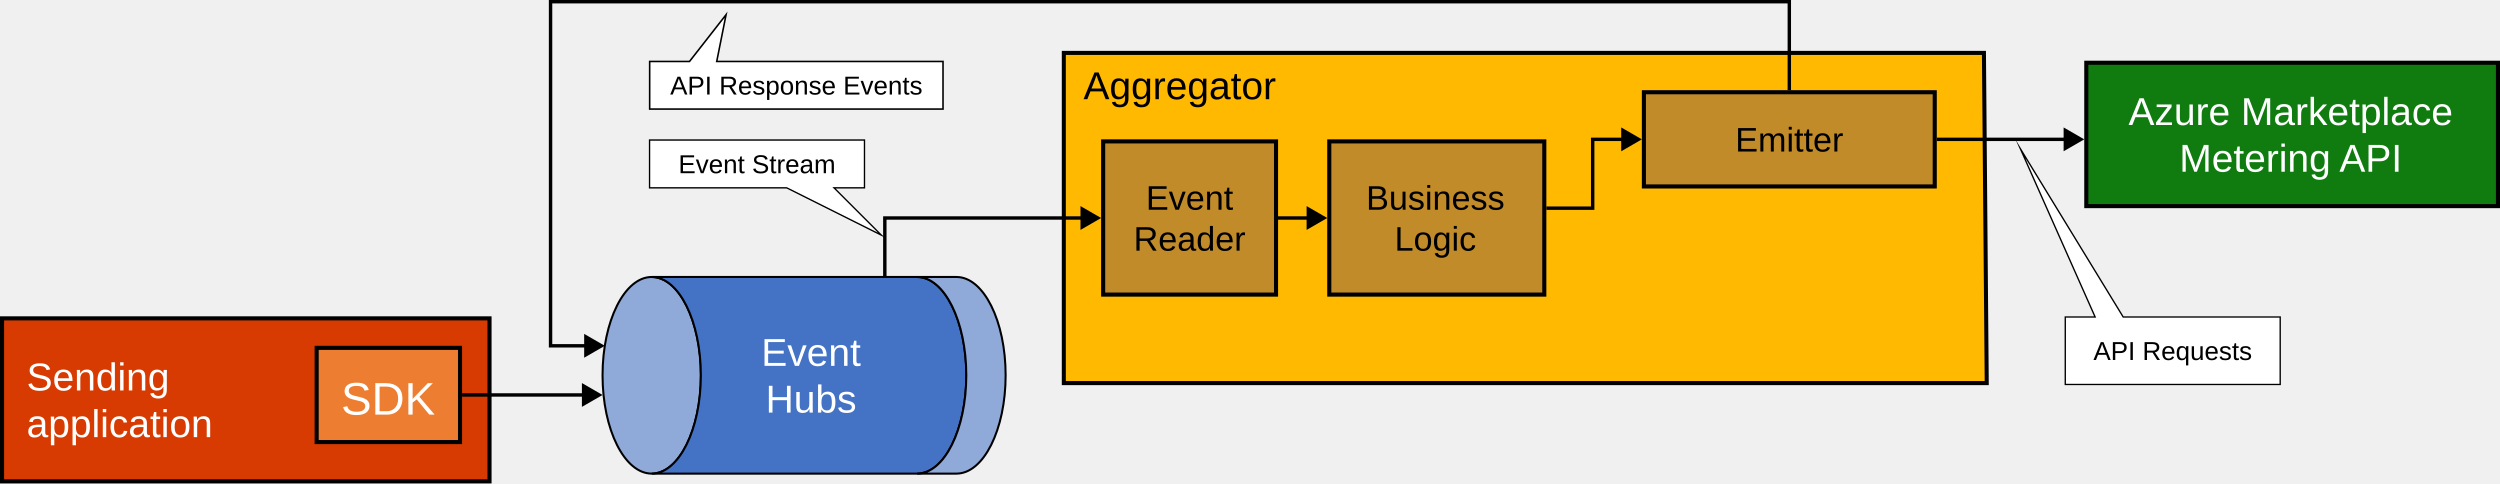
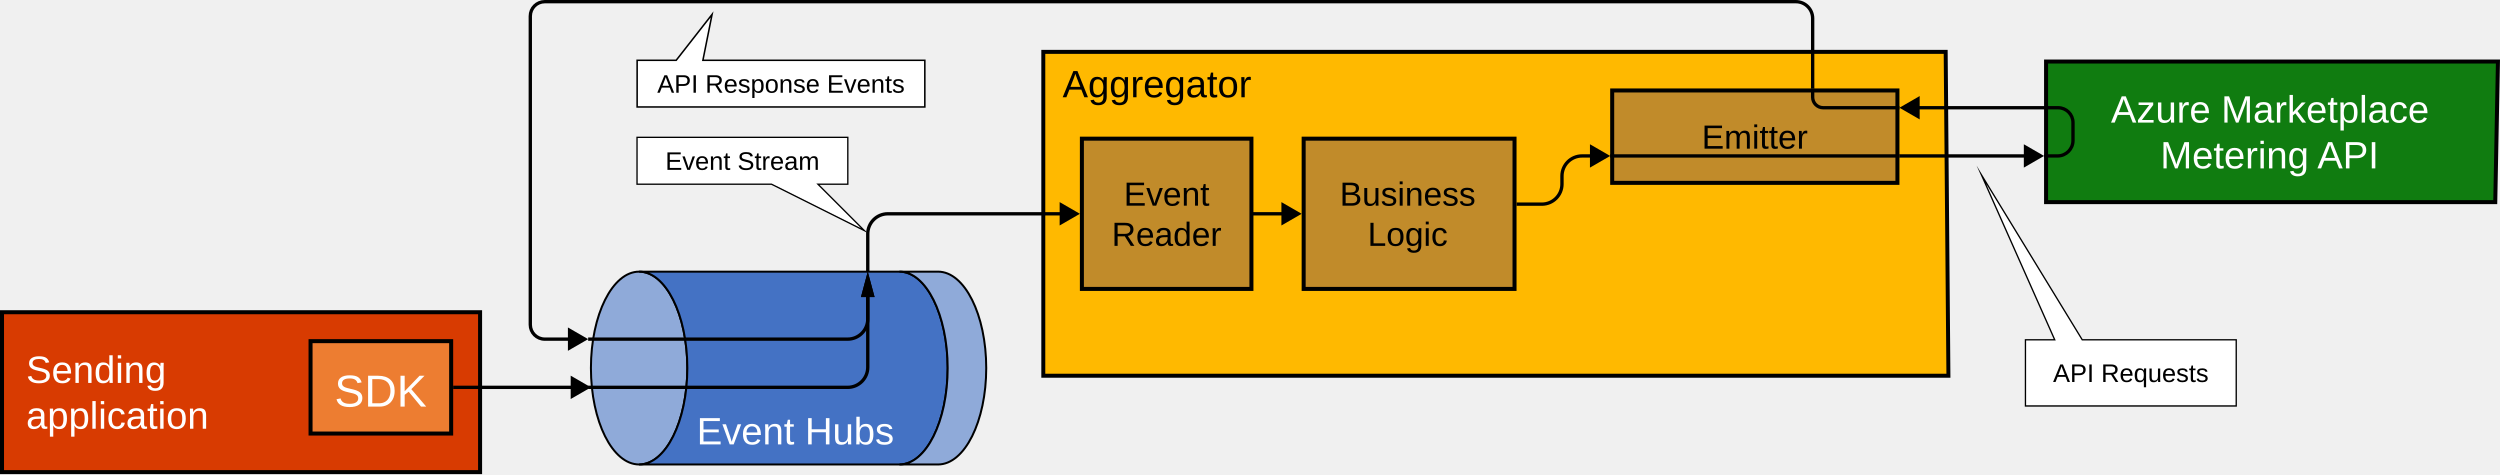
- <svg xmlns="http://www.w3.org/2000/svg" id="a" viewBox="0 0 3661.74 708.1">
+ <svg xmlns="http://www.w3.org/2000/svg" id="a" viewBox="0 0 3733.74 708.1">
  <defs>
    <style>.b,.c,.d{fill:#fff;}.e{fill:#c18b2a;}.f{fill:#107c10;}.c,.g,.h,.i,.d{font-family:ArialMT, Arial;}.c,.i{font-size:57px;}.j{fill:#d83b01;}.k{fill:#8faad9;}.k,.l,.m{stroke:#000;}.k,.m{stroke-miterlimit:10;stroke-width:3px;}.g{font-size:38px;}.n{fill:#ffb900;}.o{fill:#ed7d31;}.h{font-size:50px;}.l{fill:none;stroke-miterlimit:8;stroke-width:5px;}.m{fill:#4472c4;}.d{font-size:67px;}.p{letter-spacing:-.06em;}</style>
  </defs>
  <g>
    <polygon class="n" points="1558.16 561.14 1558.16 77.46 2905.86 77.46 2909.95 561.14 1558.16 561.14" />
    <path d="M2902.93,80.42l4.04,477.75H1561.12V80.42h1341.8m5.87-5.92H1555.2v489.6h1357.74l-4.14-489.6h0Z" />
  </g>
  <g>
-     <rect class="f" x="3055.8" y="91.9" width="602.94" height="210" />
-     <path d="M3655.74,94.9v204h-596.94V94.9h596.94m6-6h-608.94v216h608.94V88.9h0Z" />
+     <polygon class="f" points="3055.8 301.9 3055.8 91.9 3730.68 91.9 3726.66 301.9 3055.8 301.9" />
+     <path d="M3727.62,94.9l-3.91,204h-664.91V94.9h668.82m6.12-6h-680.94v216h676.8l4.14-216h0Z" />
  </g>
  <ellipse class="k" cx="954.54" cy="549.7" rx="72" ry="144" />
  <path class="m" d="M1343.34,693.7c39.76,0,72-64.47,72-144s-32.24-144-72-144h-388.8c39.76,0,72,64.47,72,144s-32.24,144-72,144h388.8Z" />
  <path class="k" d="M1400.94,693.7c39.76,0,72-64.47,72-144s-32.24-144-72-144h-57.6c39.76,0,72,64.47,72,144s-32.24,144-72,144h57.6Z" />
  <g>
    <rect class="e" x="2407.8" y="135.1" width="426" height="138" />
    <path d="M2830.8,138.1v132h-420V138.1h420m6-6h-432v144h432V132.1h0Z" />
  </g>
  <g>
    <rect class="e" x="1947" y="207.1" width="314.94" height="224.4" />
    <path d="M2258.94,210.1v218.4h-308.94V210.1h308.94m6-6h-320.94v230.4h320.94V204.1h0Z" />
  </g>
  <g>
-     <polyline class="l" points="2264.94 304.9 2332.8 304.9 2332.8 204.1 2379.68 204.1" />
-     <polygon points="2374.58 221.55 2404.8 204.1 2374.58 186.65 2374.58 221.55" />
+     <path class="l" d="M2264.94,304.9h37.86c16.57,0,30-13.43,30-30v-12c0-16.57,13.43-30,30-30h16.88" />
+     <polygon points="2374.58 250.35 2404.8 232.9 2374.58 215.45 2374.58 250.35" />
  </g>
  <g>
    <rect class="e" x="1615.8" y="207.1" width="253.2" height="224.4" />
    <path d="M1866,210.1v218.4h-247.2V210.1h247.2m6-6h-259.2v230.4h259.2V204.1h0Z" />
  </g>
  <g>
    <line class="l" x1="1867.86" y1="319.3" x2="1918.88" y2="319.3" />
    <polygon points="1913.78 336.75 1944 319.3 1913.78 301.85 1913.78 336.75" />
  </g>
  <g>
-     <line class="l" x1="2836.8" y1="204.1" x2="3027.68" y2="204.1" />
-     <polygon points="3022.58 221.55 3052.8 204.1 3022.58 186.65 3022.58 221.55" />
+     <line class="l" x1="2836.8" y1="232.9" x2="3027.68" y2="232.9" />
+     <polygon points="3022.58 250.35 3052.8 232.9 3022.58 215.45 3022.58 250.35" />
  </g>
  <g>
-     <polyline class="l" points="1296 405.7 1296 319.3 1587.68 319.3" />
+     <path class="l" d="M1296,405.7v-56.4c0-16.57,13.43-30,30-30h261.68" />
    <polygon points="1582.58 336.75 1612.8 319.3 1582.58 301.85 1582.58 336.75" />
  </g>
  <g>
    <rect class="j" x="3" y="466.3" width="714" height="238.8" />
    <path d="M714,469.3v232.8H6v-232.8H714m6-6H0v244.8H720v-244.8h0Z" />
  </g>
  <g>
    <g>
      <rect class="o" x="463.8" y="509.5" width="210" height="138" />
      <path d="M670.8,512.5v132h-204v-132h204m6-6h-216v144h216v-144h0Z" />
    </g>
    <text class="d" transform="translate(499.56 607.3)">
      <tspan x="0" y="0">SDK</tspan>
    </text>
  </g>
  <text class="h" transform="translate(1678.47 307.2)">
    <tspan x="0" y="0">Event</tspan>
    <tspan x="-18.07" y="60">Reader</tspan>
  </text>
  <text class="i" transform="translate(1586.99 145.31)">
    <tspan x="0" y="0">Aggregator</tspan>
  </text>
  <text class="h" transform="translate(2000.96 307.2)">
    <tspan x="0" y="0">Business</tspan>
    <tspan x="41.67" y="60">Logic</tspan>
  </text>
  <text class="h" transform="translate(2541.63 222)">
    <tspan x="0" y="0">Emitter</tspan>
  </text>
-   <text class="c" transform="translate(3117.6 183.11)">
+   <text class="c" transform="translate(3152.7 183.11)">
    <tspan x="0" y="0">Azure Marketplace</tspan>
-     <tspan x="74.44" y="68.4">Metering</tspan>
-     <tspan class="p" x="296.2" y="68.4"> </tspan>
-     <tspan x="308.89" y="68.4">API</tspan>
+     <tspan x="73.78" y="68.4">Metering</tspan>
+     <tspan class="p" x="295.55" y="68.4"> </tspan>
+     <tspan x="308.24" y="68.4">API</tspan>
  </text>
  <text class="c" transform="translate(39 571.91)">
    <tspan x="0" y="0">Sending</tspan>
    <tspan x="0" y="68.4">application</tspan>
  </text>
-   <text class="c" transform="translate(1115.12 535.91)">
-     <tspan x="0" y="0">Event</tspan>
-     <tspan x="6.35" y="68.4">Hubs</tspan>
+   <text class="c" transform="translate(1040.67 663.71)">
+     <tspan x="0" y="0">Event Hubs</tspan>
  </text>
  <g>
    <polygon class="b" points="1152.24 275.1 951.4 275.1 951.4 205.1 1266.2 205.1 1266.2 275.1 1221.59 275.1 1290.94 344.45 1152.24 275.1" />
    <path d="M1265.2,206.1v68h-46.03l3.41,3.41,63.29,63.29-132.98-66.49-.42-.21h-200.07v-68h312.8m2-2h-316.8v72h201.6l144,72-72-72h43.2v-72h0Z" />
  </g>
  <text class="g" transform="translate(993.7 253.7)">
    <tspan x="0" y="0">Event Stream</tspan>
  </text>
  <g>
-     <polygon class="b" points="3025 563.1 3025 464.3 3068.74 464.3 2959.14 217.7 3109.84 464.3 3339.8 464.3 3339.8 563.1 3025 563.1" />
-     <path d="M2966.28,231.3l142.42,233.05,.58,.96h229.52v96.8h-312.8v-96.8h44.28l-1.25-2.81-102.75-231.19m-14.28-27.2l115.2,259.2h-43.2v100.8h316.8v-100.8h-230.4l-158.4-259.2h0Z" />
+     <polygon class="b" points="3025 606.3 3025 507.5 3068.74 507.5 2959.14 260.9 3109.84 507.5 3339.8 507.5 3339.8 606.3 3025 606.3" />
+     <path d="M2966.28,274.5l142.42,233.05,.58,.96h229.52v96.8h-312.8v-96.8h44.28l-1.25-2.81-102.75-231.19m-14.28-27.2l115.2,259.2h-43.2v100.8h316.8v-100.8h-230.4l-158.4-259.2h0Z" />
  </g>
-   <text class="g" transform="translate(3066.23 527.3)">
+   <text class="g" transform="translate(3066.23 570.5)">
    <tspan x="0" y="0">API Requests</tspan>
  </text>
  <g>
-     <polyline class="l" points="2620.8 132.1 2620.8 2.5 806.4 2.5 806.4 506.5 860.72 506.5" />
-     <polygon points="855.62 523.95 885.84 506.5 855.62 489.05 855.62 523.95" />
+     <path class="l" d="M2707.2,132.1V27.5c0-13.81-11.19-25-25-25H813.6c-11.93,0-21.6,9.67-21.6,21.6V484.9c0,11.93,9.67,21.6,21.6,21.6h39.68" />
+     <polygon points="848.18 523.95 878.4 506.5 848.18 489.05 848.18 523.95" />
  </g>
  <g>
    <line class="l" x1="676.8" y1="578.5" x2="857.42" y2="578.5" />
    <polygon points="852.32 595.95 882.54 578.5 852.32 561.05 852.32 595.95" />
  </g>
  <g>
    <g>
      <polygon class="b" points="951.57 159.73 951.57 90.07 1009.88 90.07 1063.49 21.49 1049.78 90.07 1381.23 90.07 1381.23 159.73 951.57 159.73" />
      <path d="M1061.38,26.09l-12.47,62.35-.56,2.79h331.71v67.33h-427.33V91.24h57.71l.7-.9,50.23-64.25m4.22-9.19l-56.29,72h-58.91v72h432V88.9h-331.2l14.4-72h0Z" />
    </g>
    <text class="g" transform="translate(981.58 138.5)">
      <tspan x="0" y="0">API Response Events</tspan>
    </text>
  </g>
+   <line class="l" x1="2404.8" y1="232.9" x2="2836.8" y2="232.9" />
+   <g>
+     <path class="l" d="M3052.8,232.9h20.2c12.7,0,23-10.3,23-23v-26.8c0-12.26-9.94-22.2-22.2-22.2h-211.88" />
+     <polygon points="2867.02 143.45 2836.8 160.9 2867.02 178.35 2867.02 143.45" />
+   </g>
+   <path class="l" d="M2836.8,160.9h-113.9c-8.67,0-15.7-7.03-15.7-15.7v-13.1" />
+   <g>
+     <path class="l" d="M878.4,506.5h387.6c16.57,0,30-13.43,30-30v-39.79" />
+     <polygon points="1306.17 443.64 1296 405.7 1285.83 443.64 1306.17 443.64" />
+   </g>
+   <g>
+     <path class="l" d="M878.4,578.5h387.6c16.57,0,30-13.43,30-30v-111.79" />
+     <polygon points="1306.17 443.64 1296 405.7 1285.83 443.64 1306.17 443.64" />
+   </g>
</svg>
